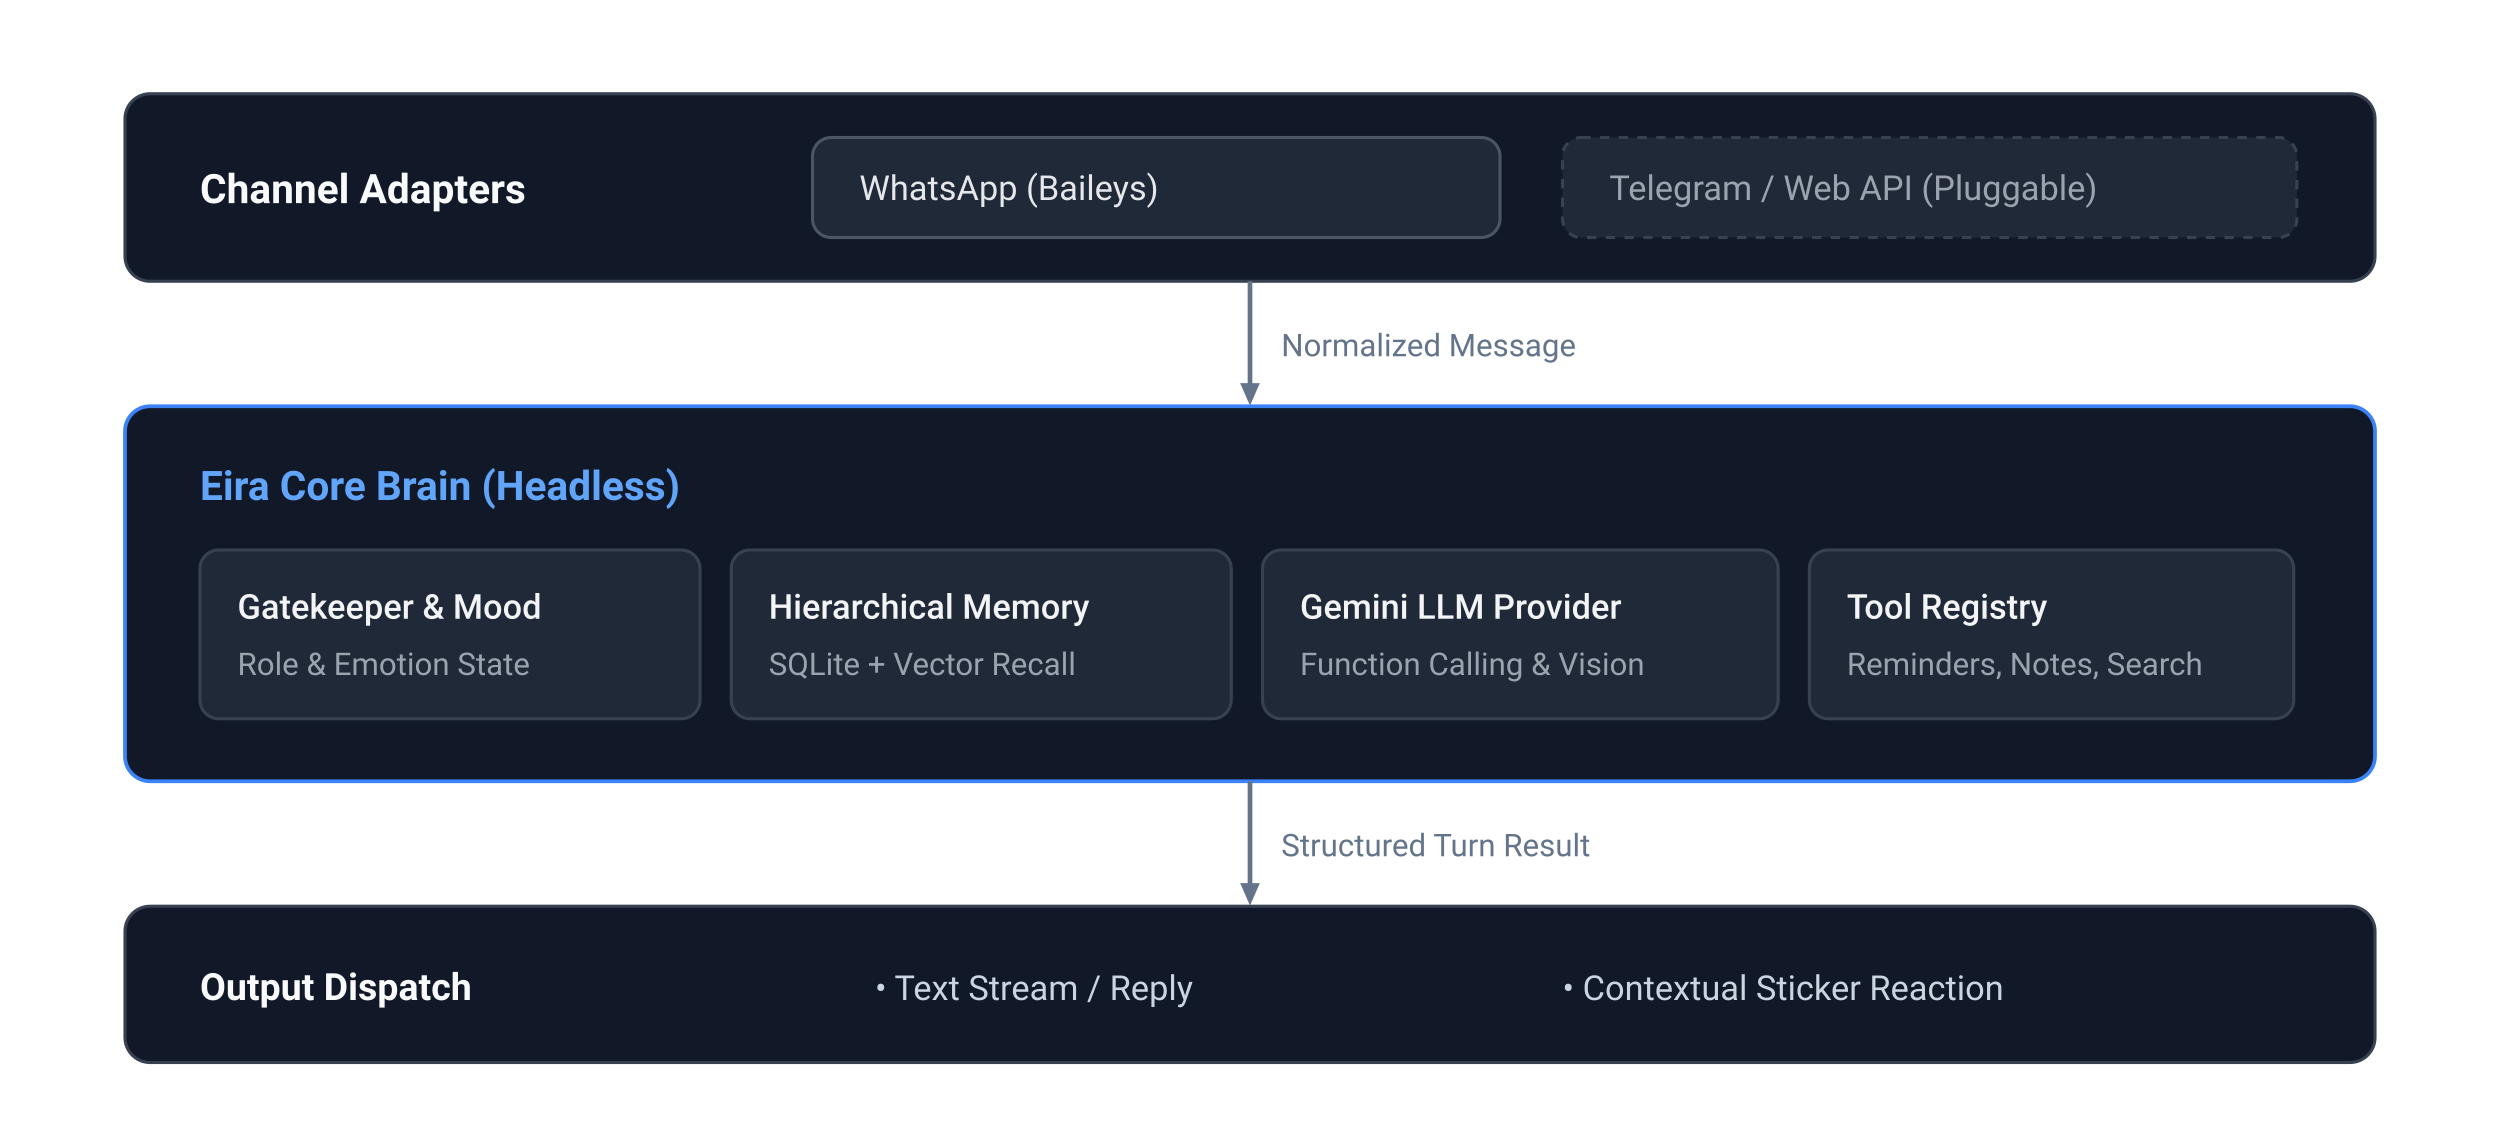
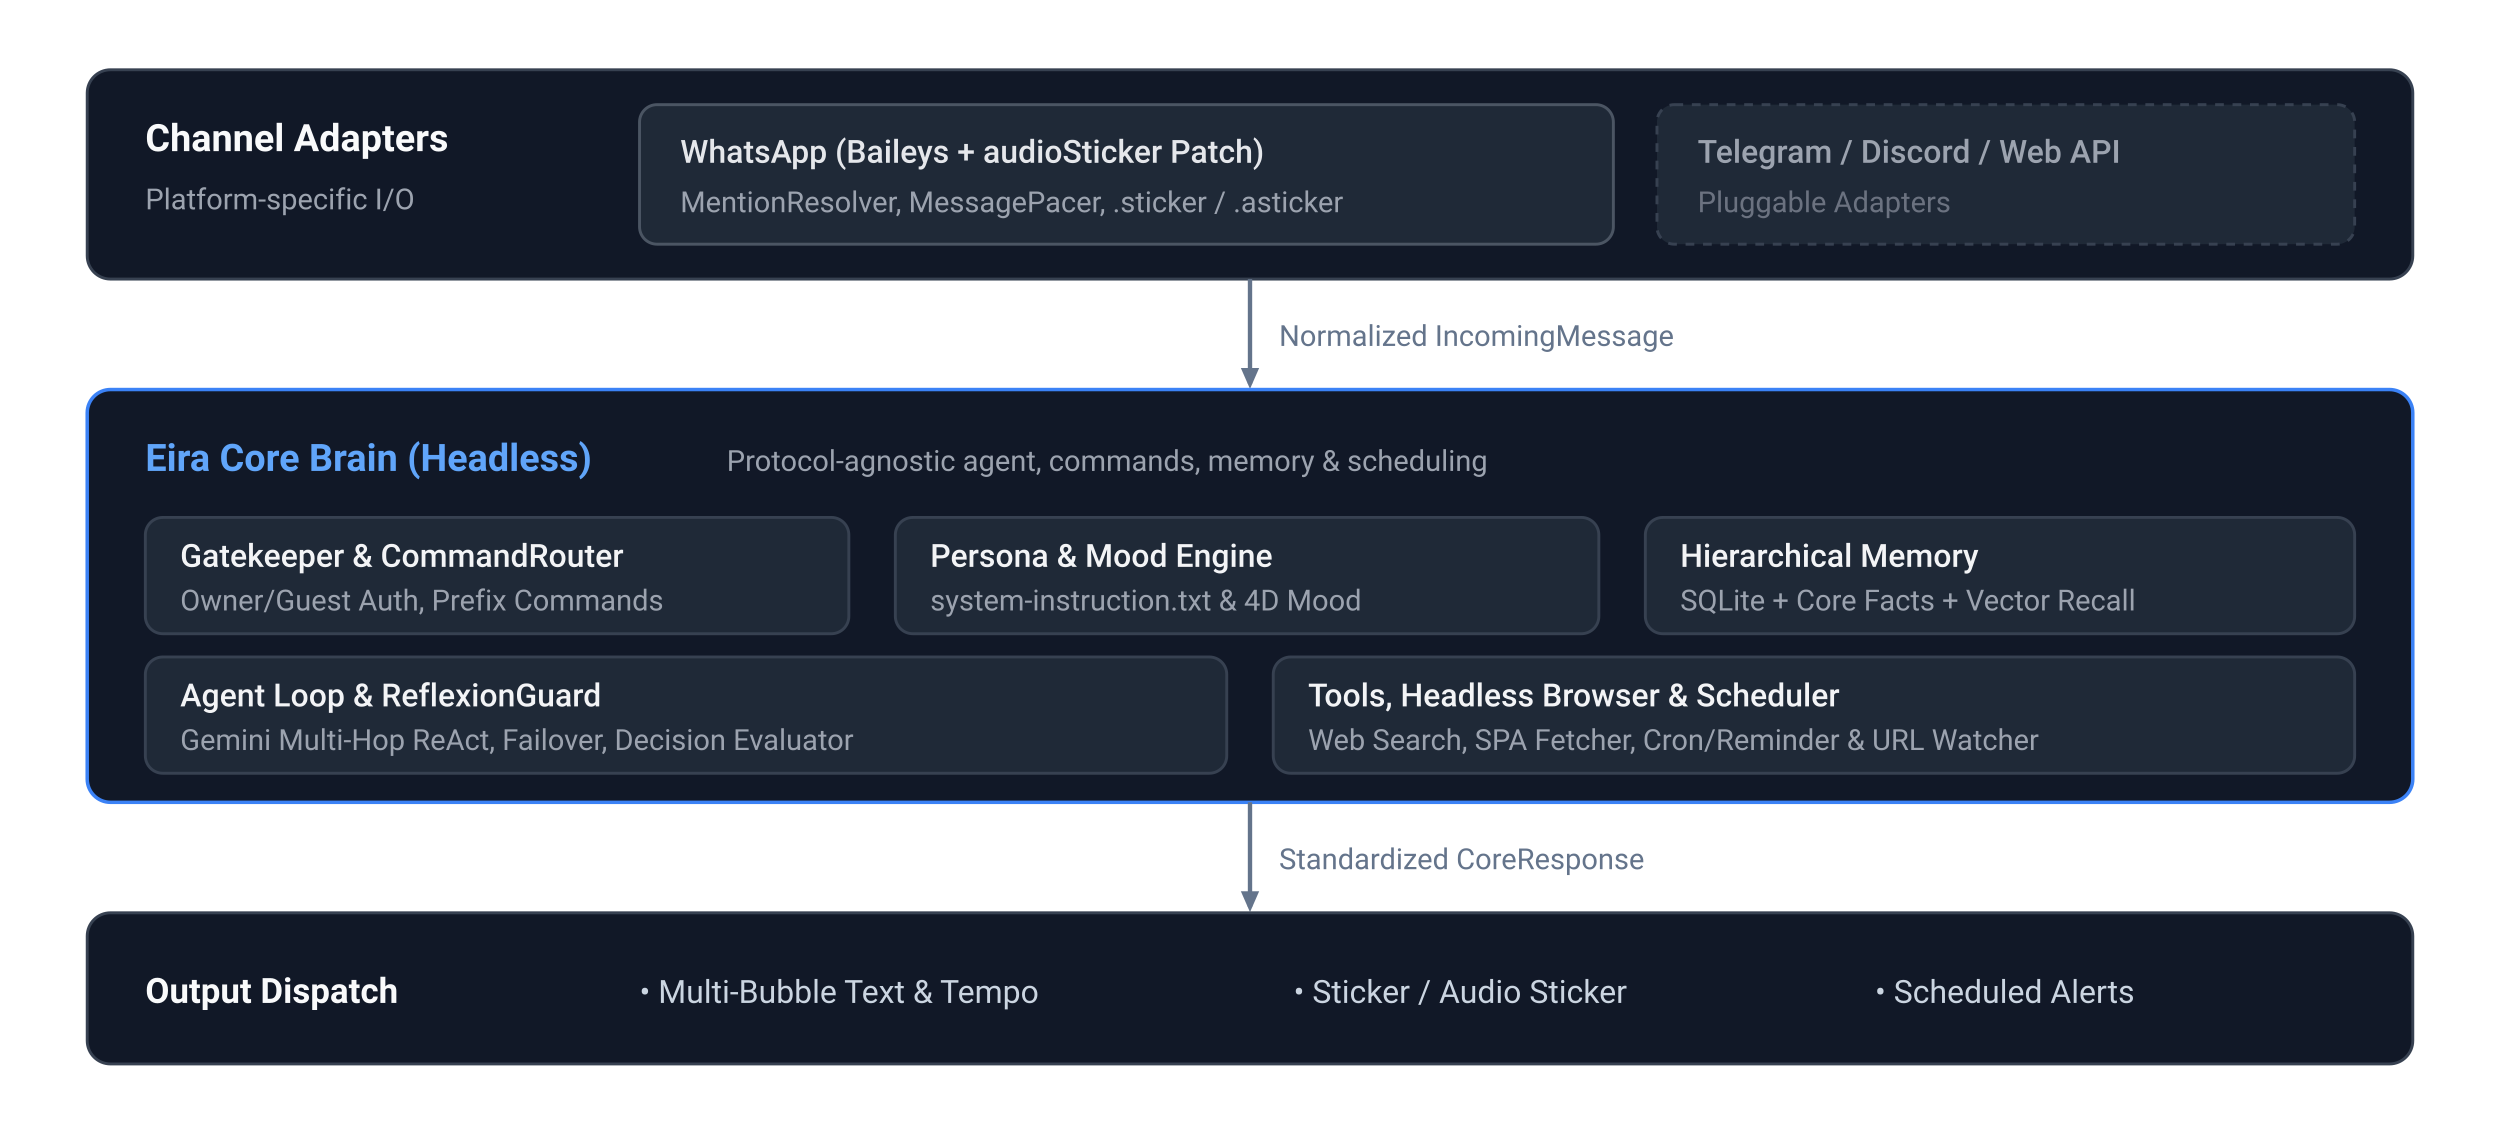
- <svg xmlns="http://www.w3.org/2000/svg" viewBox="0 0 800 360" width="100%" height="100%" style="background:#0b0f19; font-family:-apple-system, BlinkMacSystemFont, 'Segoe UI', Roboto, sans-serif;">
+ <svg xmlns="http://www.w3.org/2000/svg" viewBox="0 0 860 390" width="100%" height="100%" style="background:#0b0f19; font-family:-apple-system, BlinkMacSystemFont, 'Segoe UI', Roboto, sans-serif;">
  <defs>
    <marker id="arrow" viewBox="0 0 10 10" refX="6" refY="5" markerWidth="6" markerHeight="6" orient="auto-start-reverse">
      <path d="M 0 1.5 L 8 5 L 0 8.5 z" fill="#64748b" />
    </marker>
  </defs>
-   <g transform="translate(40, 30)">
-     <rect x="0" y="0" width="720" height="60" rx="8" fill="#111827" stroke="#374151" stroke-width="1" />
-     <text x="24" y="35" fill="#f9fafb" font-size="13" font-weight="600">Channel Adapters</text>
-     <rect x="220" y="14" width="220" height="32" rx="6" fill="#1f2937" stroke="#4b5563" />
-     <text x="235" y="34" fill="#e5e7eb" font-size="11">WhatsApp (Baileys)</text>
-     <rect x="460" y="14" width="235" height="32" rx="6" fill="#1f2937" stroke="#374151" stroke-dasharray="3 3" />
-     <text x="475" y="34" fill="#9ca3af" font-size="11">Telegram / Web API (Pluggable)</text>
+   <g transform="translate(30, 24)">
+     <rect x="0" y="0" width="800" height="72" rx="8" fill="#111827" stroke="#374151" stroke-width="1" />
+     <text x="20" y="28" fill="#f9fafb" font-size="13" font-weight="600">Channel Adapters</text>
+     <text x="20" y="48" fill="#9ca3af" font-size="10">Platform-specific I/O</text>
+     <rect x="190" y="12" width="335" height="48" rx="6" fill="#1f2937" stroke="#4b5563" />
+     <text x="204" y="32" fill="#e5e7eb" font-size="11" font-weight="500">WhatsApp (Baileys + audioSticker Patch)</text>
+     <text x="204" y="49" fill="#9ca3af" font-size="10">MentionResolver, MessagePacer, .sticker / .asticker</text>
+     <rect x="540" y="12" width="240" height="48" rx="6" fill="#1f2937" stroke="#374151" stroke-dasharray="3 3" />
+     <text x="554" y="32" fill="#9ca3af" font-size="11" font-weight="500">Telegram / Discord / Web API</text>
+     <text x="554" y="49" fill="#6b7280" font-size="10">Pluggable Adapters</text>
  </g>
-   <line x1="400" y1="90" x2="400" y2="128" stroke="#64748b" stroke-width="1.5" marker-end="url(#arrow)" />
-   <text x="410" y="114" fill="#64748b" font-size="10">Normalized Message</text>
-   <g transform="translate(40, 130)">
-     <rect x="0" y="0" width="720" height="120" rx="8" fill="#111827" stroke="#3b82f6" stroke-width="1.2" />
-     <text x="24" y="30" fill="#60a5fa" font-size="13" font-weight="600">Eira Core Brain (Headless)</text>
-     <rect x="24" y="46" width="160" height="54" rx="6" fill="#1f2937" stroke="#374151" />
-     <text x="36" y="68" fill="#f3f4f6" font-size="11" font-weight="500">Gatekeeper &amp; Mood</text>
-     <text x="36" y="86" fill="#9ca3af" font-size="10">Role &amp; Emotion State</text>
-     <rect x="194" y="46" width="160" height="54" rx="6" fill="#1f2937" stroke="#374151" />
-     <text x="206" y="68" fill="#f3f4f6" font-size="11" font-weight="500">Hierarchical Memory</text>
-     <text x="206" y="86" fill="#9ca3af" font-size="10">SQLite + Vector Recall</text>
-     <rect x="364" y="46" width="165" height="54" rx="6" fill="#1f2937" stroke="#374151" />
-     <text x="376" y="68" fill="#f3f4f6" font-size="11" font-weight="500">Gemini LLM Provider</text>
-     <text x="376" y="86" fill="#9ca3af" font-size="10">Function Calling &amp; Vision</text>
-     <rect x="539" y="46" width="155" height="54" rx="6" fill="#1f2937" stroke="#374151" />
-     <text x="551" y="68" fill="#f3f4f6" font-size="11" font-weight="500">Tool Registry</text>
-     <text x="551" y="86" fill="#9ca3af" font-size="10">Reminders, Notes, Search</text>
+   <line x1="430" y1="96" x2="430" y2="132" stroke="#64748b" stroke-width="1.5" marker-end="url(#arrow)" />
+   <text x="440" y="119" fill="#64748b" font-size="10">Normalized IncomingMessage</text>
+   <g transform="translate(30, 134)">
+     <rect x="0" y="0" width="800" height="142" rx="8" fill="#111827" stroke="#3b82f6" stroke-width="1.2" />
+     <text x="20" y="28" fill="#60a5fa" font-size="13" font-weight="600">Eira Core Brain (Headless)</text>
+     <text x="220" y="28" fill="#9ca3af" font-size="10">Protocol-agnostic agent, commands, memory &amp; scheduling</text>
+     <rect x="20" y="44" width="242" height="40" rx="6" fill="#1f2937" stroke="#374151" />
+     <text x="32" y="61" fill="#f3f4f6" font-size="11" font-weight="500">Gatekeeper &amp; CommandRouter</text>
+     <text x="32" y="76" fill="#9ca3af" font-size="10">Owner/Guest Auth, Prefix Commands</text>
+     <rect x="278" y="44" width="242" height="40" rx="6" fill="#1f2937" stroke="#374151" />
+     <text x="290" y="61" fill="#f3f4f6" font-size="11" font-weight="500">Persona &amp; Mood Engine</text>
+     <text x="290" y="76" fill="#9ca3af" font-size="10">system-instruction.txt &amp; 4D Mood</text>
+     <rect x="536" y="44" width="244" height="40" rx="6" fill="#1f2937" stroke="#374151" />
+     <text x="548" y="61" fill="#f3f4f6" font-size="11" font-weight="500">Hierarchical Memory</text>
+     <text x="548" y="76" fill="#9ca3af" font-size="10">SQLite + Core Facts + Vector Recall</text>
+     <rect x="20" y="92" width="372" height="40" rx="6" fill="#1f2937" stroke="#374151" />
+     <text x="32" y="109" fill="#f3f4f6" font-size="11" font-weight="500">Agent Loop &amp; ReflexionGuard</text>
+     <text x="32" y="124" fill="#9ca3af" font-size="10">Gemini Multi-Hop ReAct, Failover, Decision Evaluator</text>
+     <rect x="408" y="92" width="372" height="40" rx="6" fill="#1f2937" stroke="#374151" />
+     <text x="420" y="109" fill="#f3f4f6" font-size="11" font-weight="500">Tools, Headless Browser &amp; Scheduler</text>
+     <text x="420" y="124" fill="#9ca3af" font-size="10">Web Search, SPA Fetcher, Cron/Reminder &amp; URL Watcher</text>
  </g>
-   <line x1="400" y1="250" x2="400" y2="288" stroke="#64748b" stroke-width="1.5" marker-end="url(#arrow)" />
-   <text x="410" y="274" fill="#64748b" font-size="10">Structured Turn Result</text>
-   <g transform="translate(40, 290)">
-     <rect x="0" y="0" width="720" height="50" rx="8" fill="#111827" stroke="#374151" stroke-width="1" />
-     <text x="24" y="30" fill="#f9fafb" font-size="12" font-weight="600">Output Dispatch</text>
-     <text x="240" y="30" fill="#cbd5e1" font-size="11">• Text Stream / Reply</text>
-     <text x="460" y="30" fill="#cbd5e1" font-size="11">• Contextual Sticker Reaction</text>
+   <line x1="430" y1="276" x2="430" y2="312" stroke="#64748b" stroke-width="1.5" marker-end="url(#arrow)" />
+   <text x="440" y="299" fill="#64748b" font-size="10">Standardized CoreResponse</text>
+   <g transform="translate(30, 314)">
+     <rect x="0" y="0" width="800" height="52" rx="8" fill="#111827" stroke="#374151" stroke-width="1" />
+     <text x="20" y="31" fill="#f9fafb" font-size="12" font-weight="600">Output Dispatch</text>
+     <text x="190" y="31" fill="#cbd5e1" font-size="11">• Multi-Bubble Text &amp; Tempo</text>
+     <text x="415" y="31" fill="#cbd5e1" font-size="11">• Sticker / Audio Sticker</text>
+     <text x="615" y="31" fill="#cbd5e1" font-size="11">• Scheduled Alerts</text>
  </g>
</svg>
